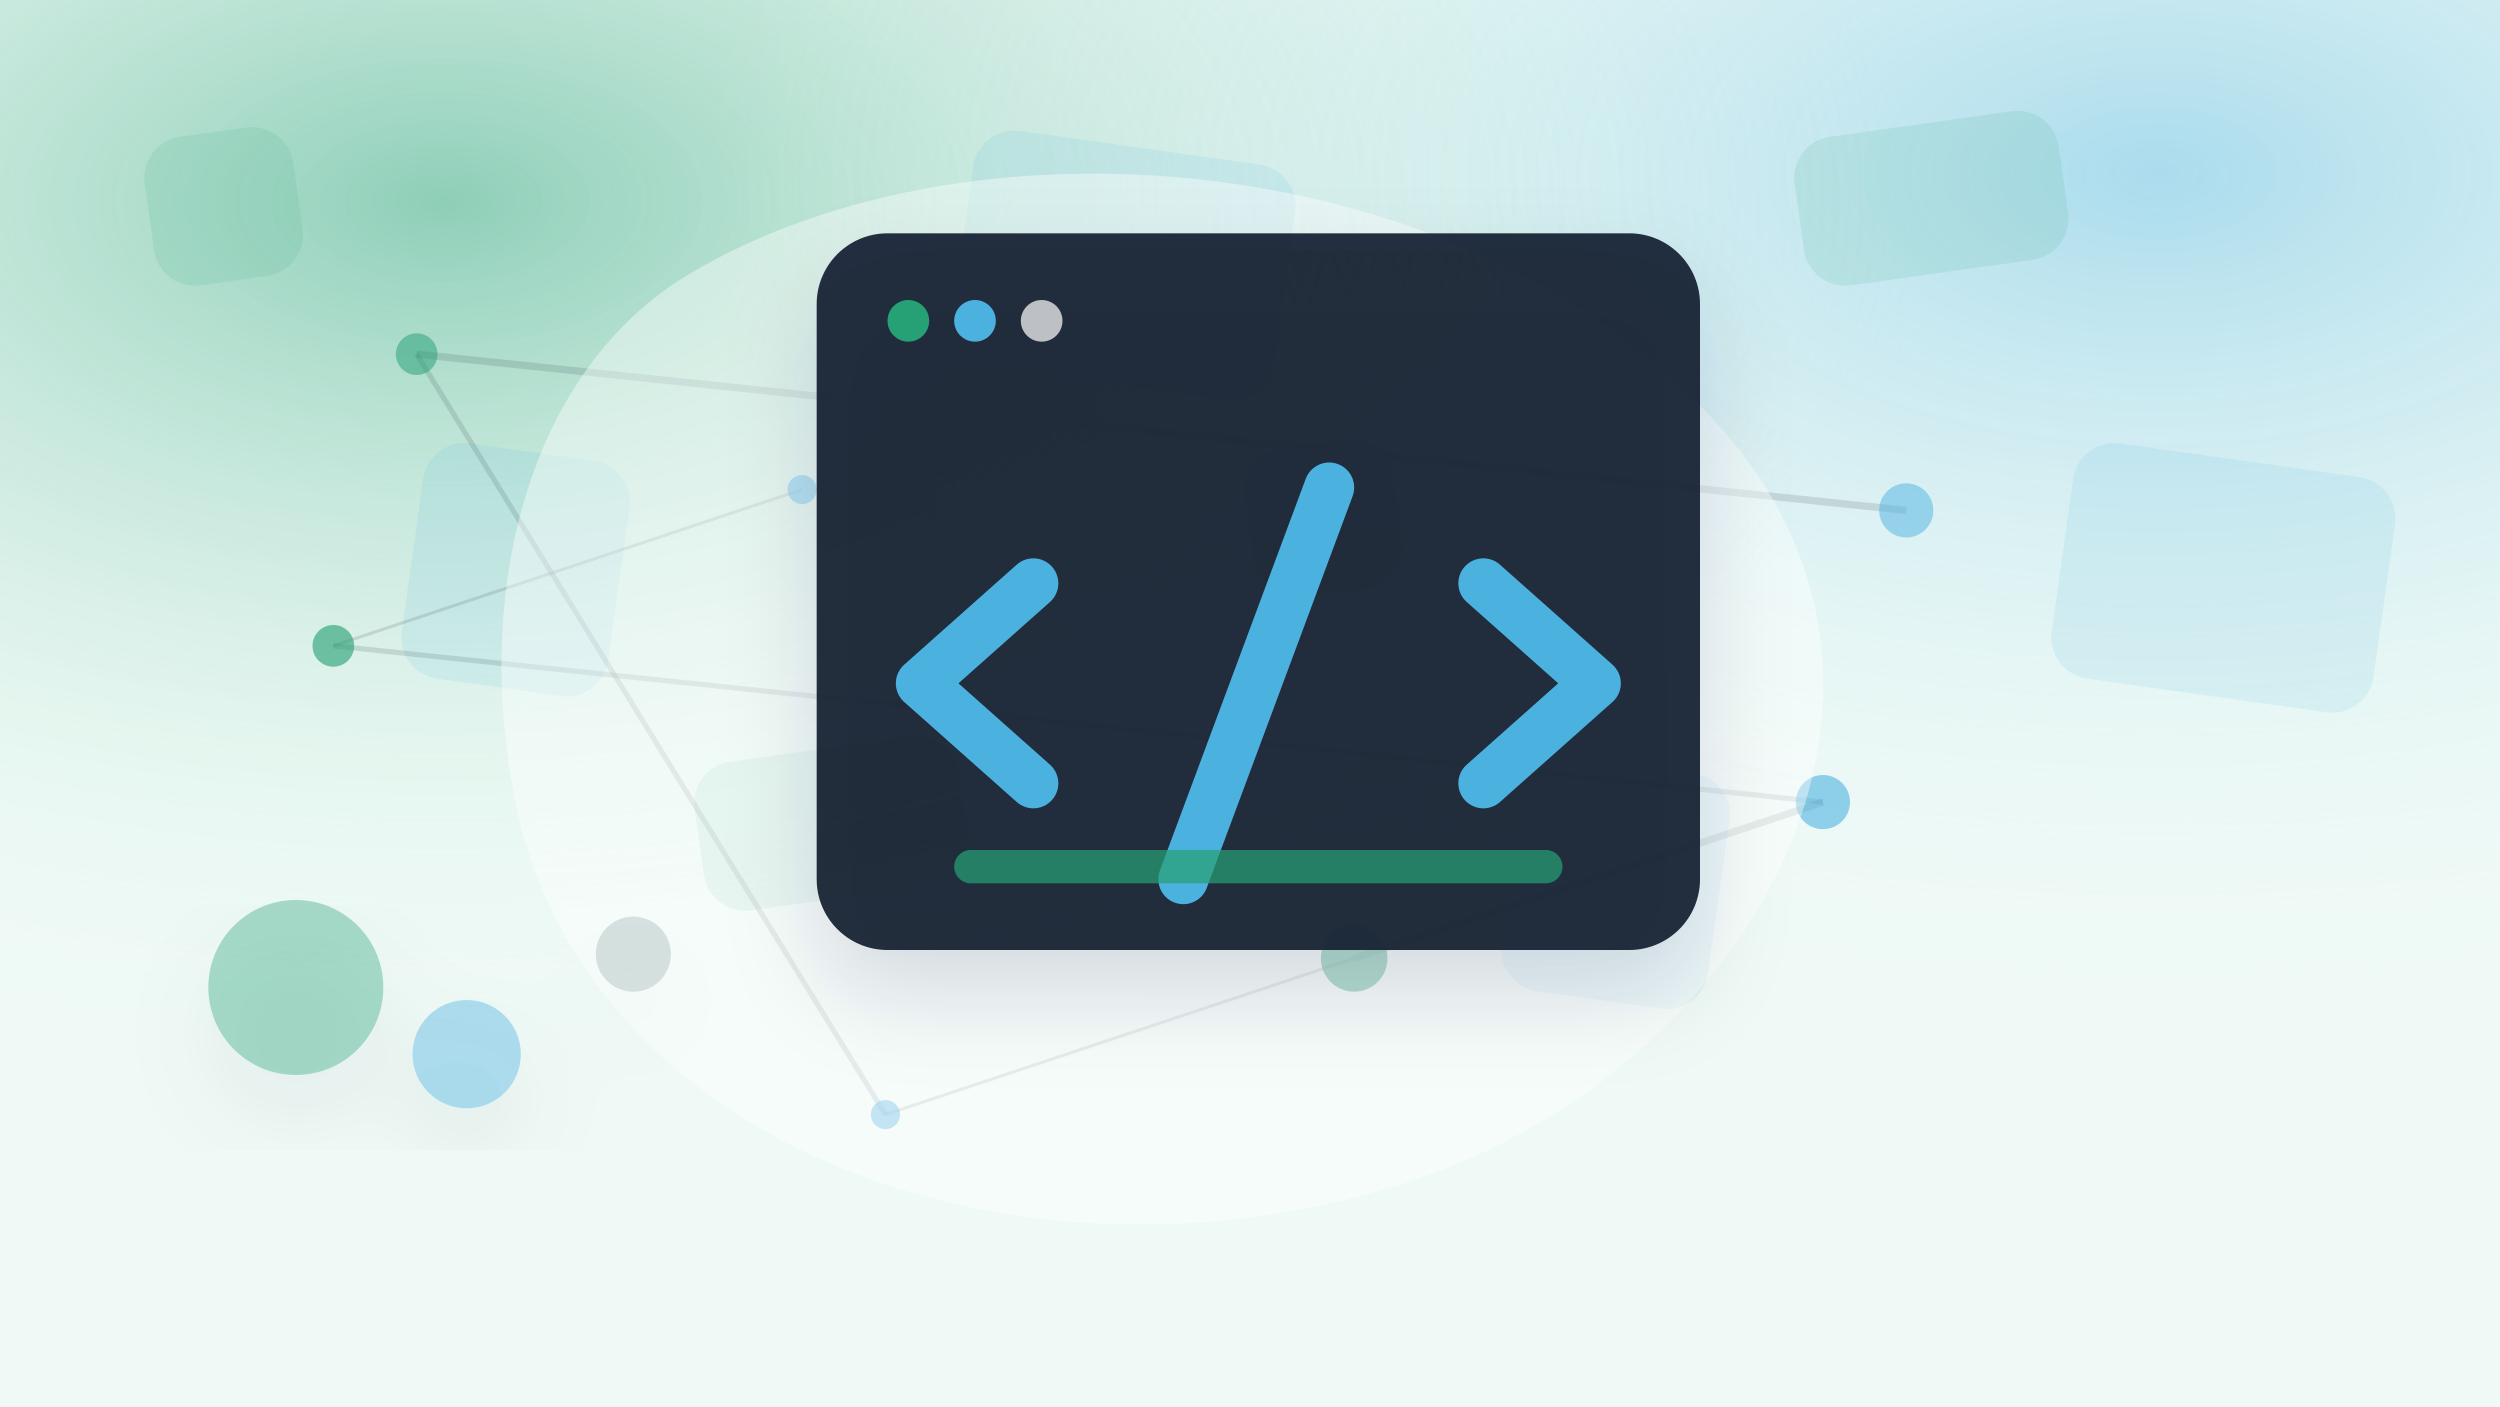
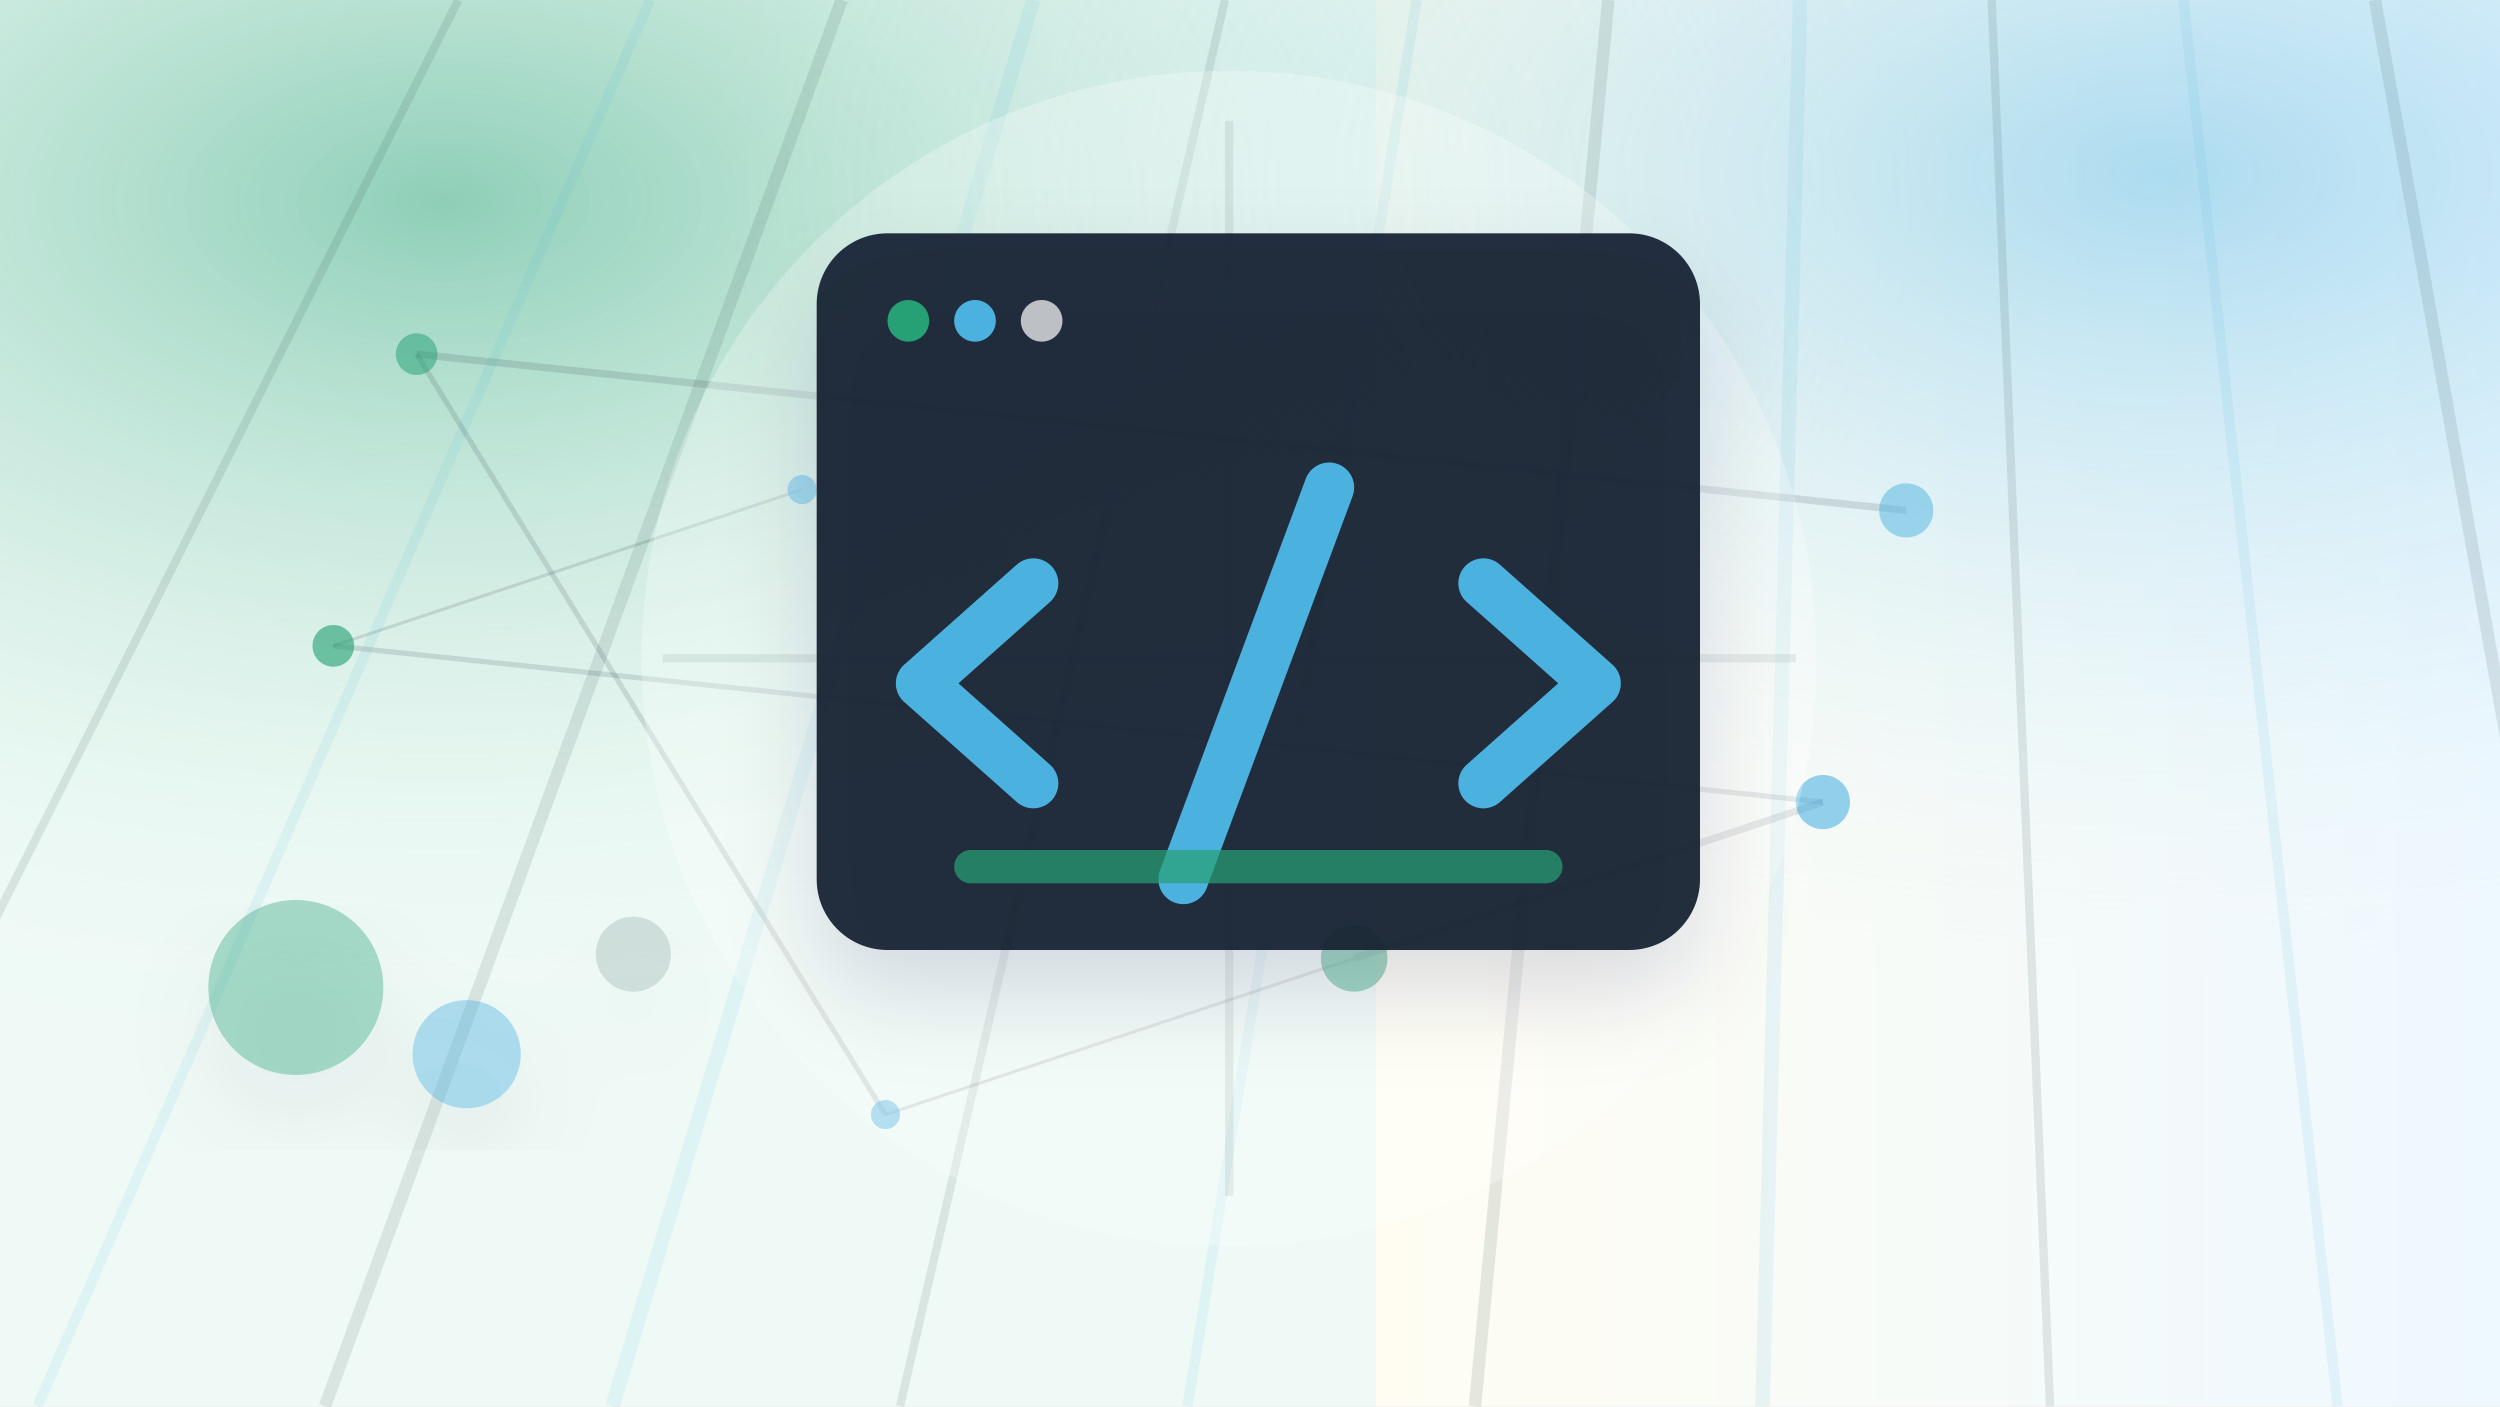
<svg xmlns="http://www.w3.org/2000/svg" width="1200" height="675" viewBox="0 0 1200 675" role="img" aria-labelledby="title desc">
  <defs>
    <radialGradient id="g1" cx="18%" cy="14%" r="60%">
      <stop stop-color="#25a074" stop-opacity=".48" />
      <stop offset="1" stop-color="#effaf6" stop-opacity="0" />
    </radialGradient>
    <radialGradient id="g2" cx="86%" cy="12%" r="58%">
      <stop stop-color="#4cb2e0" stop-opacity=".42" />
      <stop offset="1" stop-color="#effaf6" stop-opacity="0" />
    </radialGradient>
    <linearGradient id="split" x1="0" x2="1">
      <stop stop-color="#effaf6" />
      <stop offset=".55" stop-color="#effaf6" />
      <stop offset=".55" stop-color="#fffdf2" />
      <stop offset="1" stop-color="#eef8ff" />
    </linearGradient>
    <filter id="shadow" x="-20%" y="-20%" width="140%" height="140%">
      <feDropShadow dx="0" dy="22" stdDeviation="22" flood-color="#12213a" flood-opacity=".14" />
    </filter>
  </defs>
-   <rect width="1200" height="675" fill="#effaf6" />
+   <rect width="1200" height="675" fill="url(#split)" />
  <rect width="1200" height="675" fill="url(#g1)" />
  <rect width="1200" height="675" fill="url(#g2)" />
  <g opacity=".9">
-     <rect x="70" y="64" width="72" height="72" rx="20" fill="#25a074" opacity=".13" transform="rotate(-8 100 90)" />
-     <rect x="202" y="214" width="100" height="114" rx="20" fill="#4cb2e0" opacity=".13" transform="rotate(8 232 240)" />
-     <rect x="334" y="364" width="128" height="72" rx="20" fill="#25a074" opacity=".13" transform="rotate(-8 364 390)" />
-     <rect x="466" y="64" width="156" height="114" rx="20" fill="#4cb2e0" opacity=".13" transform="rotate(8 496 90)" />
-     <rect x="598" y="214" width="72" height="72" rx="20" fill="#25a074" opacity=".13" transform="rotate(-8 628 240)" />
-     <rect x="730" y="364" width="100" height="114" rx="20" fill="#4cb2e0" opacity=".13" transform="rotate(8 760 390)" />
-     <rect x="862" y="64" width="128" height="72" rx="20" fill="#25a074" opacity=".13" transform="rotate(-8 892 90)" />
-     <rect x="994" y="214" width="156" height="114" rx="20" fill="#4cb2e0" opacity=".13" transform="rotate(8 1024 240)" />
+     <path d="M-120 675  220 0" stroke="#12392f" stroke-opacity=".12" stroke-width="4" />
+     <path d="M18 675  312 0" stroke="#4cb2e0" stroke-opacity=".12" stroke-width="5" />
+     <path d="M156 675  404 0" stroke="#12392f" stroke-opacity=".12" stroke-width="6" />
+     <path d="M294 675  496 0" stroke="#4cb2e0" stroke-opacity=".12" stroke-width="7" />
+     <path d="M432 675  588 0" stroke="#12392f" stroke-opacity=".12" stroke-width="4" />
+     <path d="M570 675  680 0" stroke="#4cb2e0" stroke-opacity=".12" stroke-width="5" />
+     <path d="M708 675  772 0" stroke="#12392f" stroke-opacity=".12" stroke-width="6" />
+     <path d="M846 675  864 0" stroke="#4cb2e0" stroke-opacity=".12" stroke-width="7" />
+     <path d="M984 675  956 0" stroke="#12392f" stroke-opacity=".12" stroke-width="4" />
+     <path d="M1122 675  1048 0" stroke="#4cb2e0" stroke-opacity=".12" stroke-width="5" />
+     <path d="M1260 675  1140 0" stroke="#12392f" stroke-opacity=".12" stroke-width="6" />
  </g>
  <g>
    <line x1="385" y1="235" x2="160" y2="310" stroke="#172033" stroke-opacity=".13" stroke-width="1.5" />
    <line x1="160" y1="310" x2="875" y2="385" stroke="#172033" stroke-opacity=".13" stroke-width="2.5" />
    <line x1="875" y1="385" x2="650" y2="460" stroke="#172033" stroke-opacity=".13" stroke-width="3.5" />
    <line x1="650" y1="460" x2="425" y2="535" stroke="#172033" stroke-opacity=".13" stroke-width="1.5" />
    <line x1="425" y1="535" x2="200" y2="170" stroke="#172033" stroke-opacity=".13" stroke-width="2.5" />
    <line x1="200" y1="170" x2="915" y2="245" stroke="#172033" stroke-opacity=".13" stroke-width="3.5" />
    <circle cx="385" cy="235" r="7" fill="#4cb2e0" opacity="0.64" />
    <circle cx="160" cy="310" r="10" fill="#25a074" opacity="0.615" />
    <circle cx="875" cy="385" r="13" fill="#4cb2e0" opacity="0.59" />
    <circle cx="650" cy="460" r="16" fill="#25a074" opacity="0.565" />
    <circle cx="425" cy="535" r="7" fill="#4cb2e0" opacity="0.54" />
    <circle cx="200" cy="170" r="10" fill="#25a074" opacity="0.515" />
    <circle cx="915" cy="245" r="13" fill="#4cb2e0" opacity="0.49" />
  </g>
  <g transform="translate(-300 0)">
-     <path d="M630 132C770 48 1014 72 1130 210c108 128 8 302-150 356-184 62-396-12-432-178-22-104 6-210 82-256Z" fill="#fff" opacity=".42" />
+     <circle cx="890" cy="316" r="282" fill="#fff" opacity=".28" />
+     <path d="M618 316h544M890 58v516" stroke="#12392f" stroke-opacity=".08" stroke-width="4" />
  </g>
  <g transform="translate(-300 0)" filter="url(#shadow)">
    <g transform="translate(692 112)">
      <rect x="0" y="0" width="424" height="344" rx="34" fill="#172033" opacity=".94" />
      <circle cx="44" cy="42" r="10" fill="#25a074" />
      <circle cx="76" cy="42" r="10" fill="#4cb2e0" />
      <circle cx="108" cy="42" r="10" fill="#fff" opacity=".7" />
      <path d="m104 168-54 48 54 48M320 168l54 48-54 48M246 122l-70 188" fill="none" stroke="#4cb2e0" stroke-width="24" stroke-linecap="round" stroke-linejoin="round" />
      <rect x="66" y="296" width="292" height="16" rx="8" fill="#25a074" opacity=".72" />
    </g>
  </g>
  <g filter="url(#shadow)" opacity=".82">
    <circle cx="142" cy="474" r="42" fill="#25a074" opacity=".44" />
    <circle cx="224" cy="506" r="26" fill="#4cb2e0" opacity=".5" />
    <circle cx="304" cy="458" r="18" fill="#172033" opacity=".16" />
  </g>
</svg>
